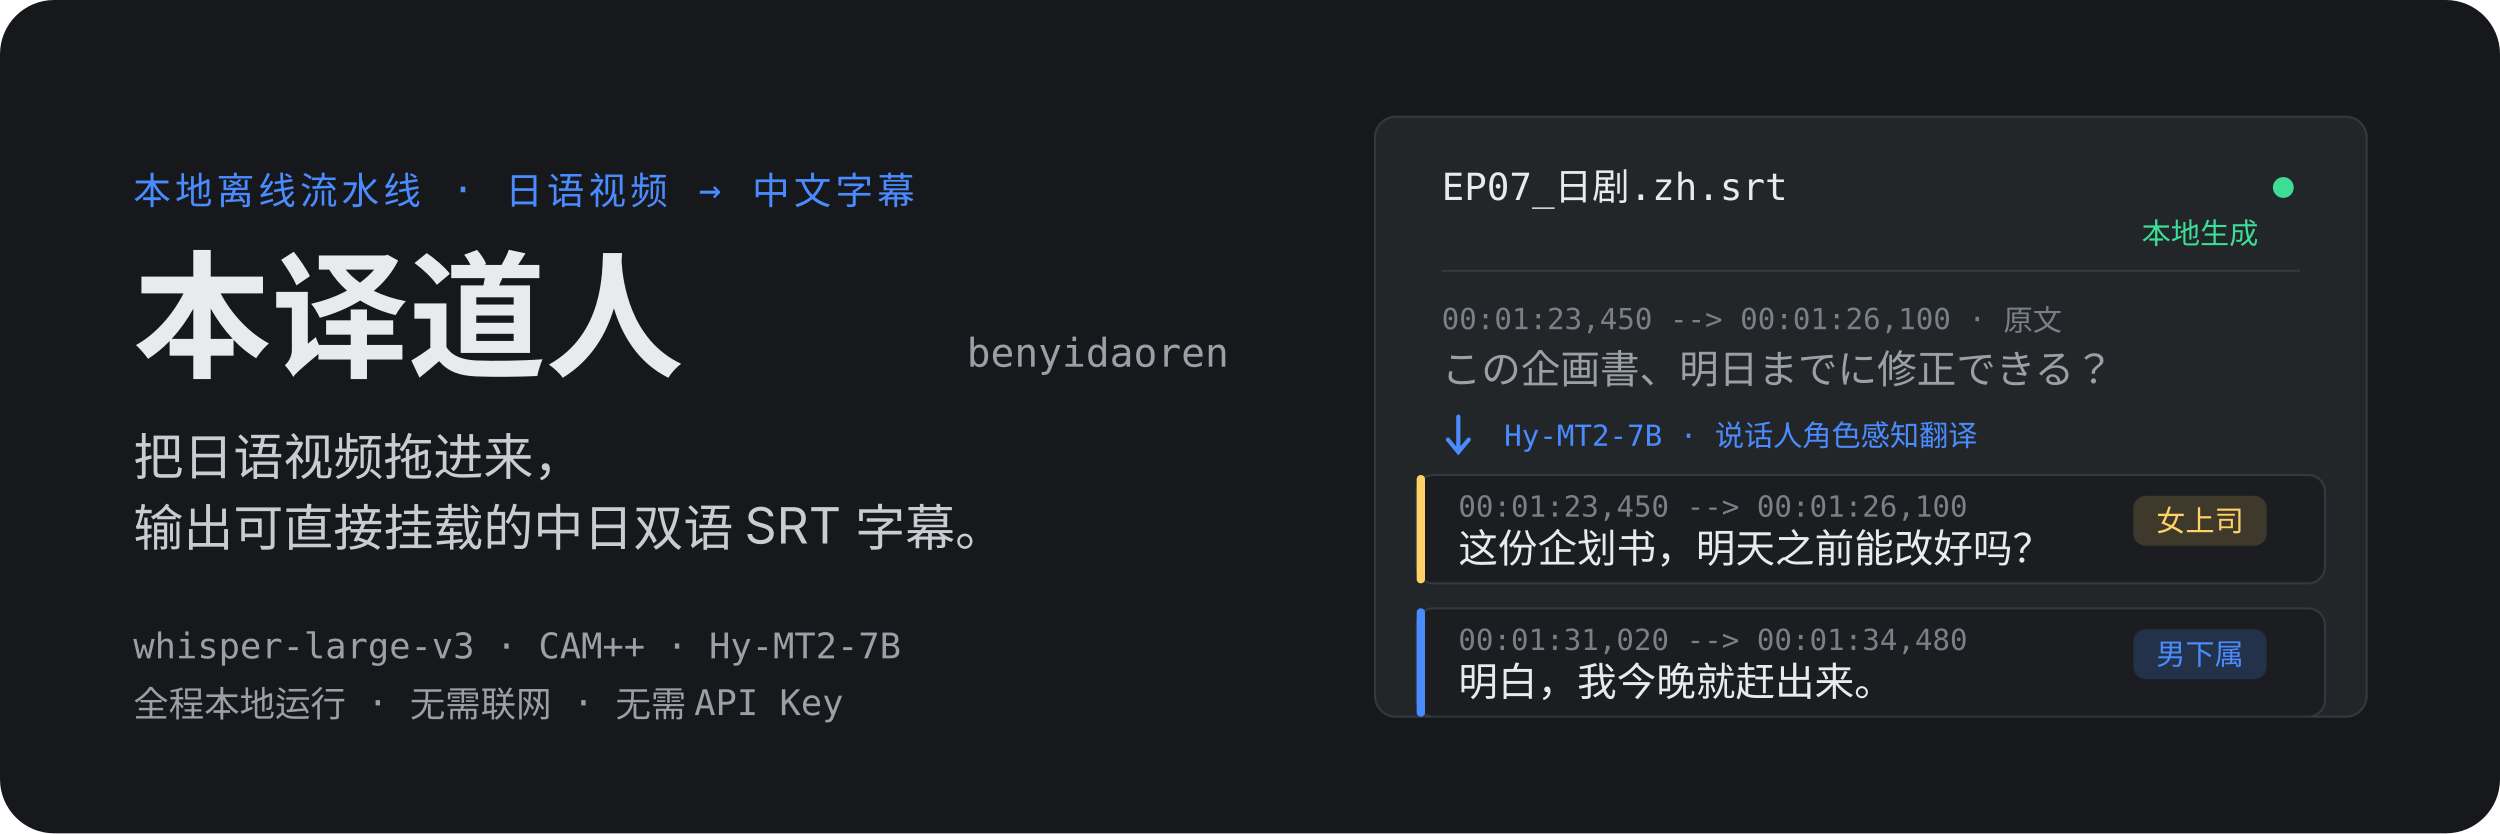
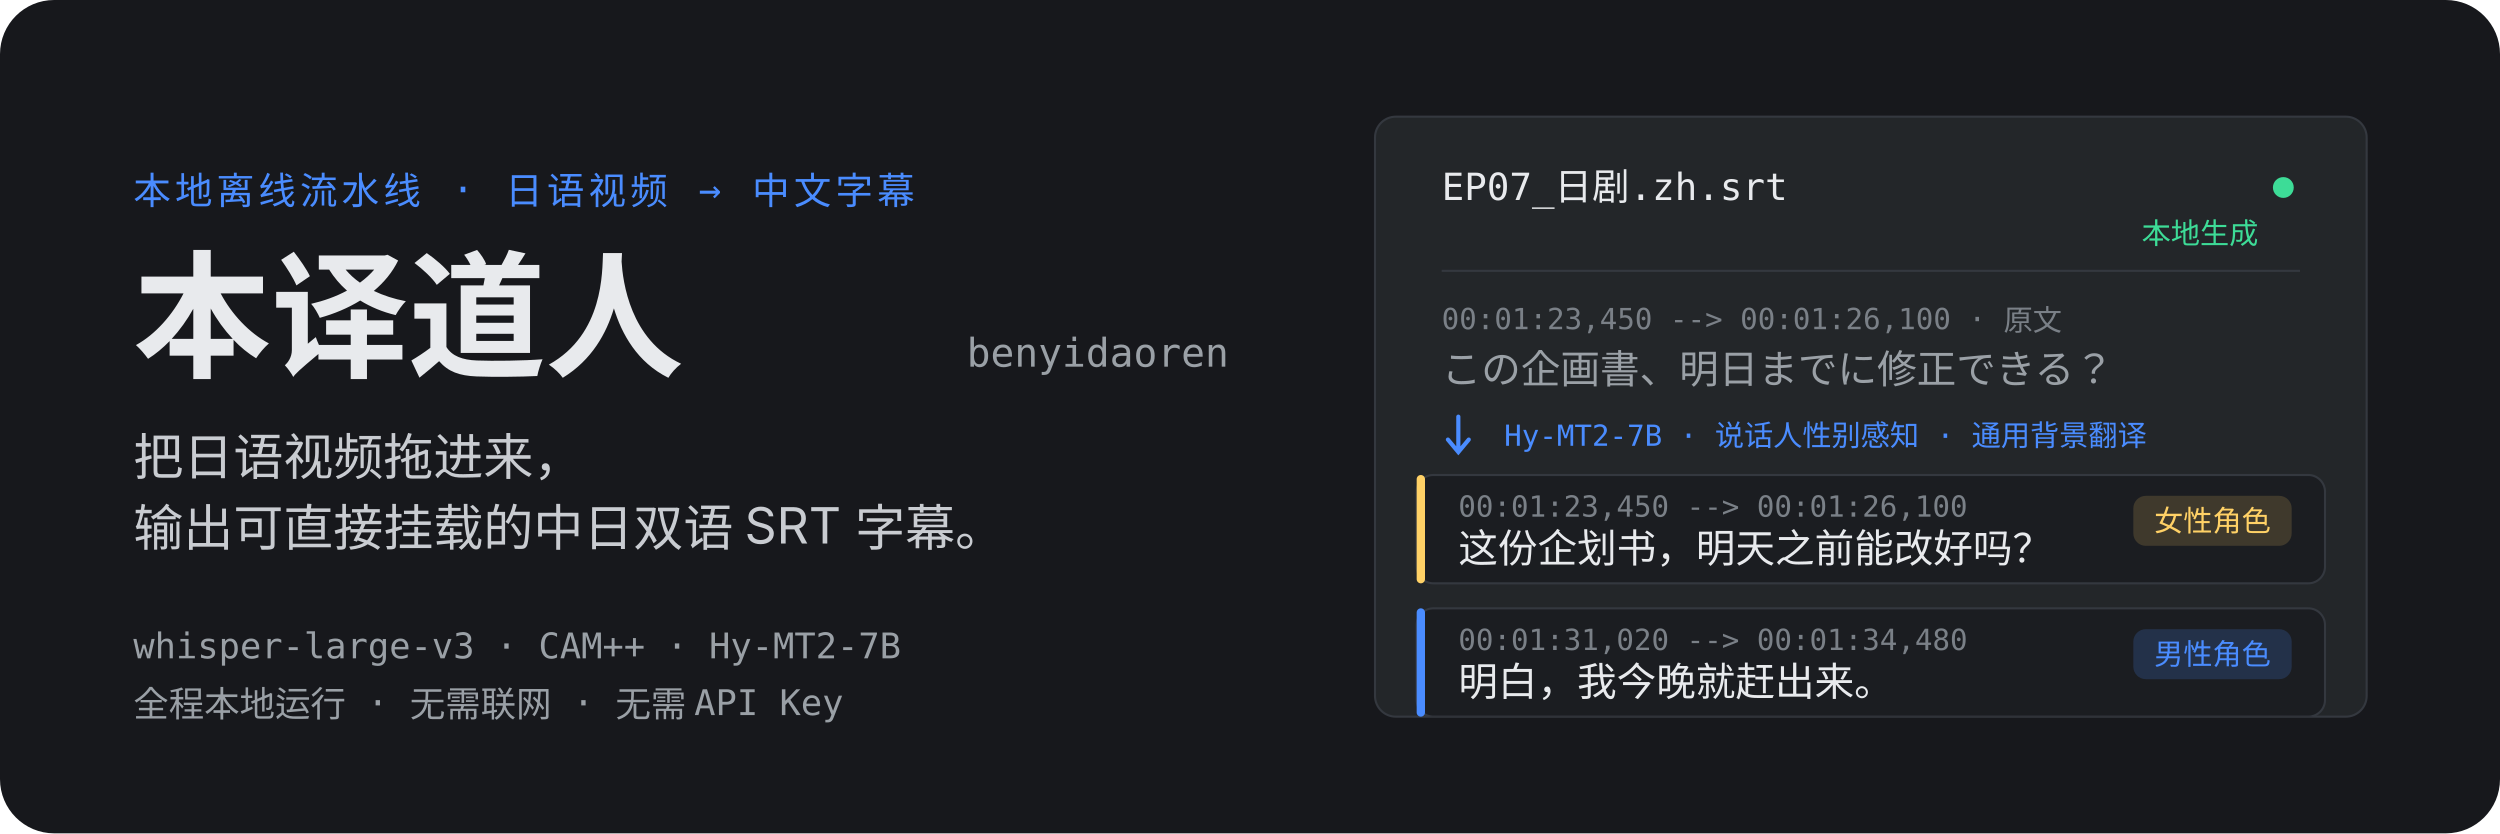
<svg xmlns="http://www.w3.org/2000/svg" width="1200" height="400" viewBox="0 0 1200 400" role="img" aria-labelledby="hero-title hero-desc">
  <defs>
    <clipPath id="card-clip">
      <rect x="660" y="56" width="476" height="288" rx="10" />
    </clipPath>
  </defs>
  <rect width="1200" height="400" rx="26" fill="#17181c" />
  <g id="title-block" transform="translate(64 0)">
    <text x="0" y="98" font-family="ui-monospace, SFMono-Regular, Menlo, Consolas, monospace" font-size="18" letter-spacing="2" fill="#4a8cff">本地离线流水线 · 日语视频 → 中文字幕</text>
    <text x="0" y="176" font-family="-apple-system, 'Segoe UI', 'PingFang SC', 'Microsoft YaHei', sans-serif" font-size="66" font-weight="900" fill="#e8eaed">本译道人</text>
    <text x="400" y="176" font-family="ui-monospace, SFMono-Regular, Menlo, Consolas, monospace" font-size="19" fill="#9aa0a6">benyidaoren</text>
    <text x="0" y="228" font-family="-apple-system, 'Segoe UI', 'PingFang SC', 'Microsoft YaHei', sans-serif" font-size="24" fill="#c9ccd1">把日语视频拖进来，</text>
    <text x="0" y="262" font-family="-apple-system, 'Segoe UI', 'PingFang SC', 'Microsoft YaHei', sans-serif" font-size="24" fill="#c9ccd1">输出可直接挂载的中日双语 SRT 字幕。</text>
    <text x="0" y="316" font-family="ui-monospace, SFMono-Regular, Menlo, Consolas, monospace" font-size="17" fill="#9aa0a6">whisper-large-v3 · CAM++ · Hy-MT2-7B</text>
    <text x="0" y="344" font-family="ui-monospace, SFMono-Regular, Menlo, Consolas, monospace" font-size="17" fill="#9aa0a6">全程本地运行 · 无需联网 · 无需 API Key</text>
  </g>
  <g id="project-proof">
    <rect x="660" y="56" width="476" height="288" rx="10" fill="#232629" stroke="#34383f" />
    <g clip-path="url(#card-clip)">
      <text x="692" y="96" font-family="ui-monospace, SFMono-Regular, Menlo, Consolas, monospace" font-size="18" fill="#e8eaed">EP07_日剧.zh.srt</text>
      <circle cx="1096" cy="90" r="5" fill="#3ddc97" />
      <text x="1084" y="117" font-family="ui-monospace, SFMono-Regular, Menlo, Consolas, monospace" font-size="14" fill="#3ddc97" text-anchor="end">本地生成</text>
      <line x1="692" y1="130" x2="1104" y2="130" stroke="#34383f" />
      <text x="692" y="158" font-family="ui-monospace, SFMono-Regular, Menlo, Consolas, monospace" font-size="14" fill="#7a8087">00:01:23,450 --&gt; 00:01:26,100 · 原文</text>
      <text x="692" y="184" font-family="'Hiragino Sans', 'Yu Gothic', 'Meiryo', 'Noto Sans CJK JP', 'PingFang SC', 'Noto Sans CJK SC', 'WenQuanYi Micro Hei', sans-serif" font-size="19" fill="#9aa0a6">この企画書、明日までに修正できる？</text>
      <path d="M 700 200 L 700 216 M 695 211 L 700 217 L 705 211" stroke="#4a8cff" stroke-width="2" fill="none" stroke-linecap="round" />
-       <text x="722" y="214" font-family="ui-monospace, SFMono-Regular, Menlo, Consolas, monospace" font-size="14" fill="#4a8cff">Hy-MT2-7B · 说话人角色感知翻译</text>
+       <text x="722" y="214" font-family="ui-monospace, SFMono-Regular, Menlo, Consolas, monospace" font-size="14" fill="#4a8cff">Hy-MT2-7B · 说话人性别感知 · 通用背景翻译</text>
      <rect x="680" y="228" width="436" height="52" rx="8" fill="#1b1d21" stroke="#34383f" />
      <rect x="680" y="228" width="4" height="52" rx="2" fill="#ffd166" />
      <text x="700" y="248" font-family="ui-monospace, SFMono-Regular, Menlo, Consolas, monospace" font-size="14" fill="#7a8087">00:01:23,450 --&gt; 00:01:26,100</text>
      <text x="700" y="270" font-family="-apple-system, 'PingFang SC', 'Microsoft YaHei', 'Noto Sans CJK SC', 'Noto Sans CJK JP', 'WenQuanYi Micro Hei', sans-serif" font-size="19" fill="#e8eaed">这份企划书，明天之前能改好吗？</text>
-       <rect x="1024" y="238" width="64" height="24" rx="6" fill="#ffd166" opacity="0.16" />
-       <text x="1056" y="255" font-family="-apple-system, 'PingFang SC', 'Microsoft YaHei', 'Noto Sans CJK SC', 'Noto Sans CJK JP', 'WenQuanYi Micro Hei', sans-serif" font-size="14" fill="#ffd166" text-anchor="middle">女上司</text>
+       <rect x="1024" y="238" width="76" height="24" rx="6" fill="#ffd166" opacity="0.16" />
+       <text x="1062" y="255" font-family="-apple-system, 'PingFang SC', 'Microsoft YaHei', 'Noto Sans CJK SC', 'Noto Sans CJK JP', 'WenQuanYi Micro Hei', sans-serif" font-size="14" fill="#ffd166" text-anchor="middle">女性角色</text>
      <rect x="680" y="292" width="436" height="52" rx="8" fill="#1b1d21" stroke="#34383f" />
      <rect x="680" y="292" width="4" height="52" rx="2" fill="#4a8cff" />
      <text x="700" y="312" font-family="ui-monospace, SFMono-Regular, Menlo, Consolas, monospace" font-size="14" fill="#7a8087">00:01:31,020 --&gt; 00:01:34,480</text>
      <text x="700" y="334" font-family="-apple-system, 'PingFang SC', 'Microsoft YaHei', 'Noto Sans CJK SC', 'Noto Sans CJK JP', 'WenQuanYi Micro Hei', sans-serif" font-size="19" fill="#e8eaed">明白，我今晚就赶出来。</text>
-       <rect x="1024" y="302" width="64" height="24" rx="6" fill="#4a8cff" opacity="0.18" />
-       <text x="1056" y="319" font-family="-apple-system, 'PingFang SC', 'Microsoft YaHei', 'Noto Sans CJK SC', 'Noto Sans CJK JP', 'WenQuanYi Micro Hei', sans-serif" font-size="14" fill="#4a8cff" text-anchor="middle">男下属</text>
+       <rect x="1024" y="302" width="76" height="24" rx="6" fill="#4a8cff" opacity="0.18" />
+       <text x="1062" y="319" font-family="-apple-system, 'PingFang SC', 'Microsoft YaHei', 'Noto Sans CJK SC', 'Noto Sans CJK JP', 'WenQuanYi Micro Hei', sans-serif" font-size="14" fill="#4a8cff" text-anchor="middle">男性角色</text>
    </g>
  </g>
</svg>
